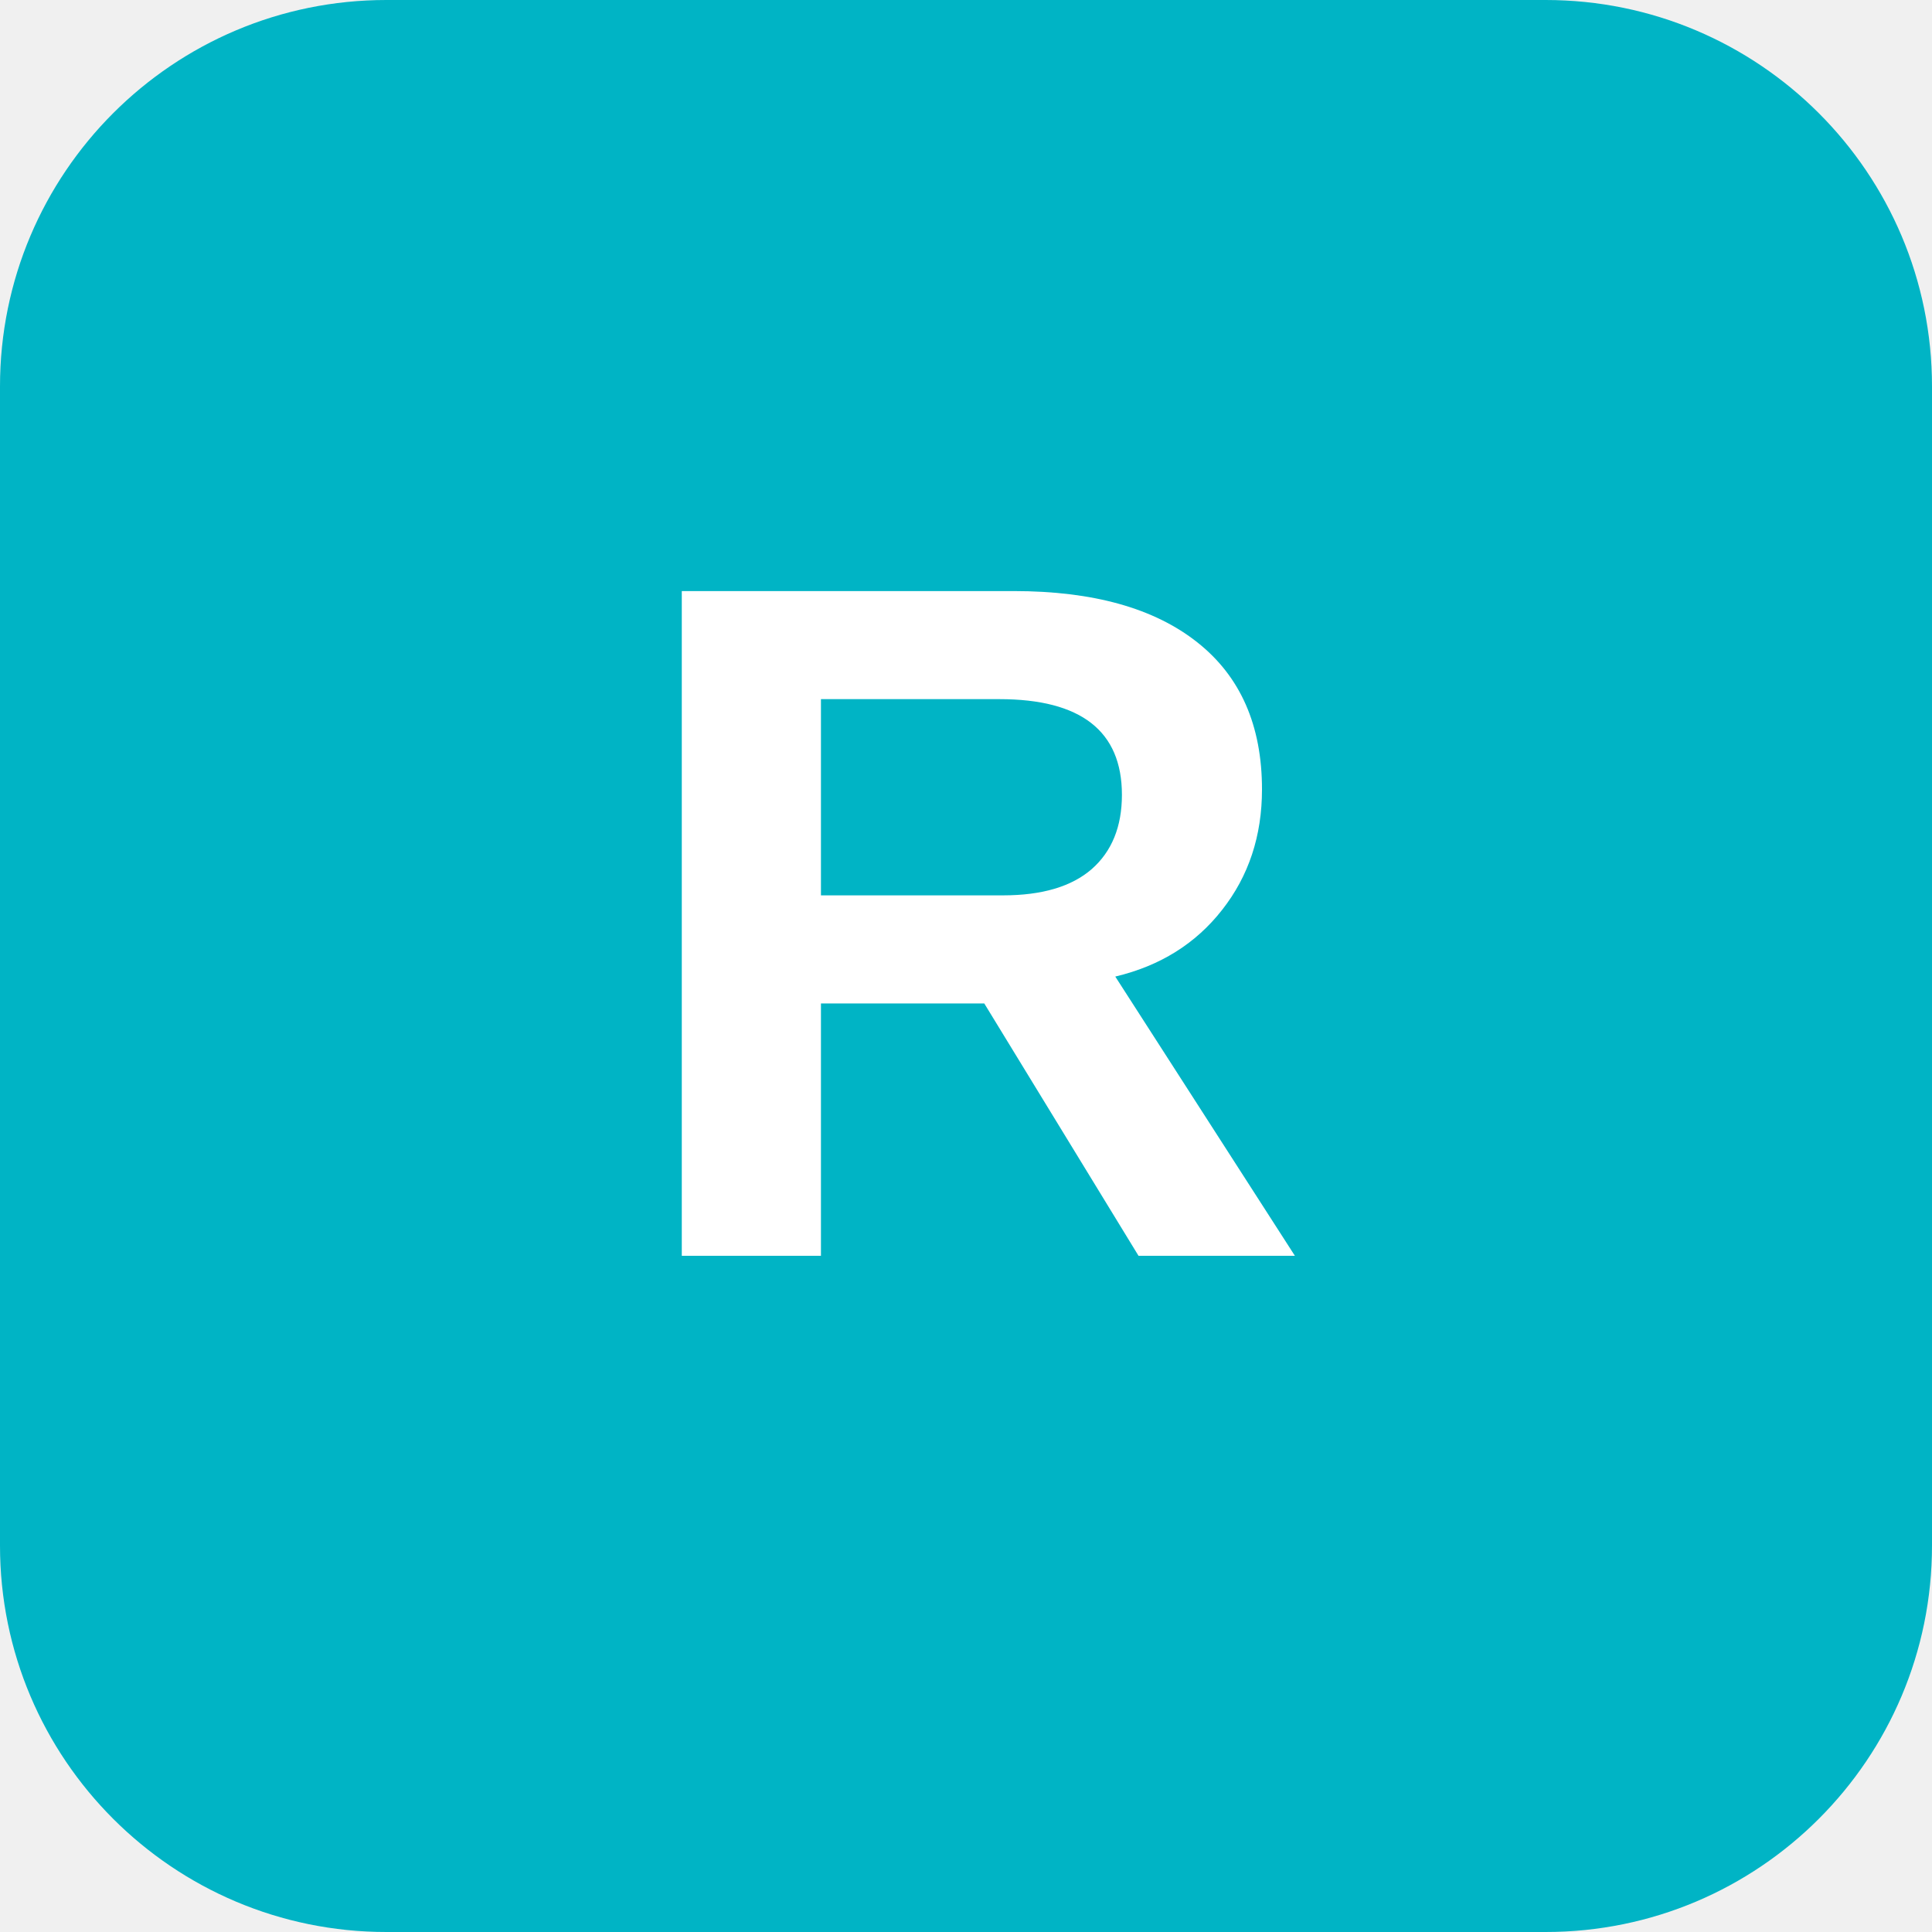
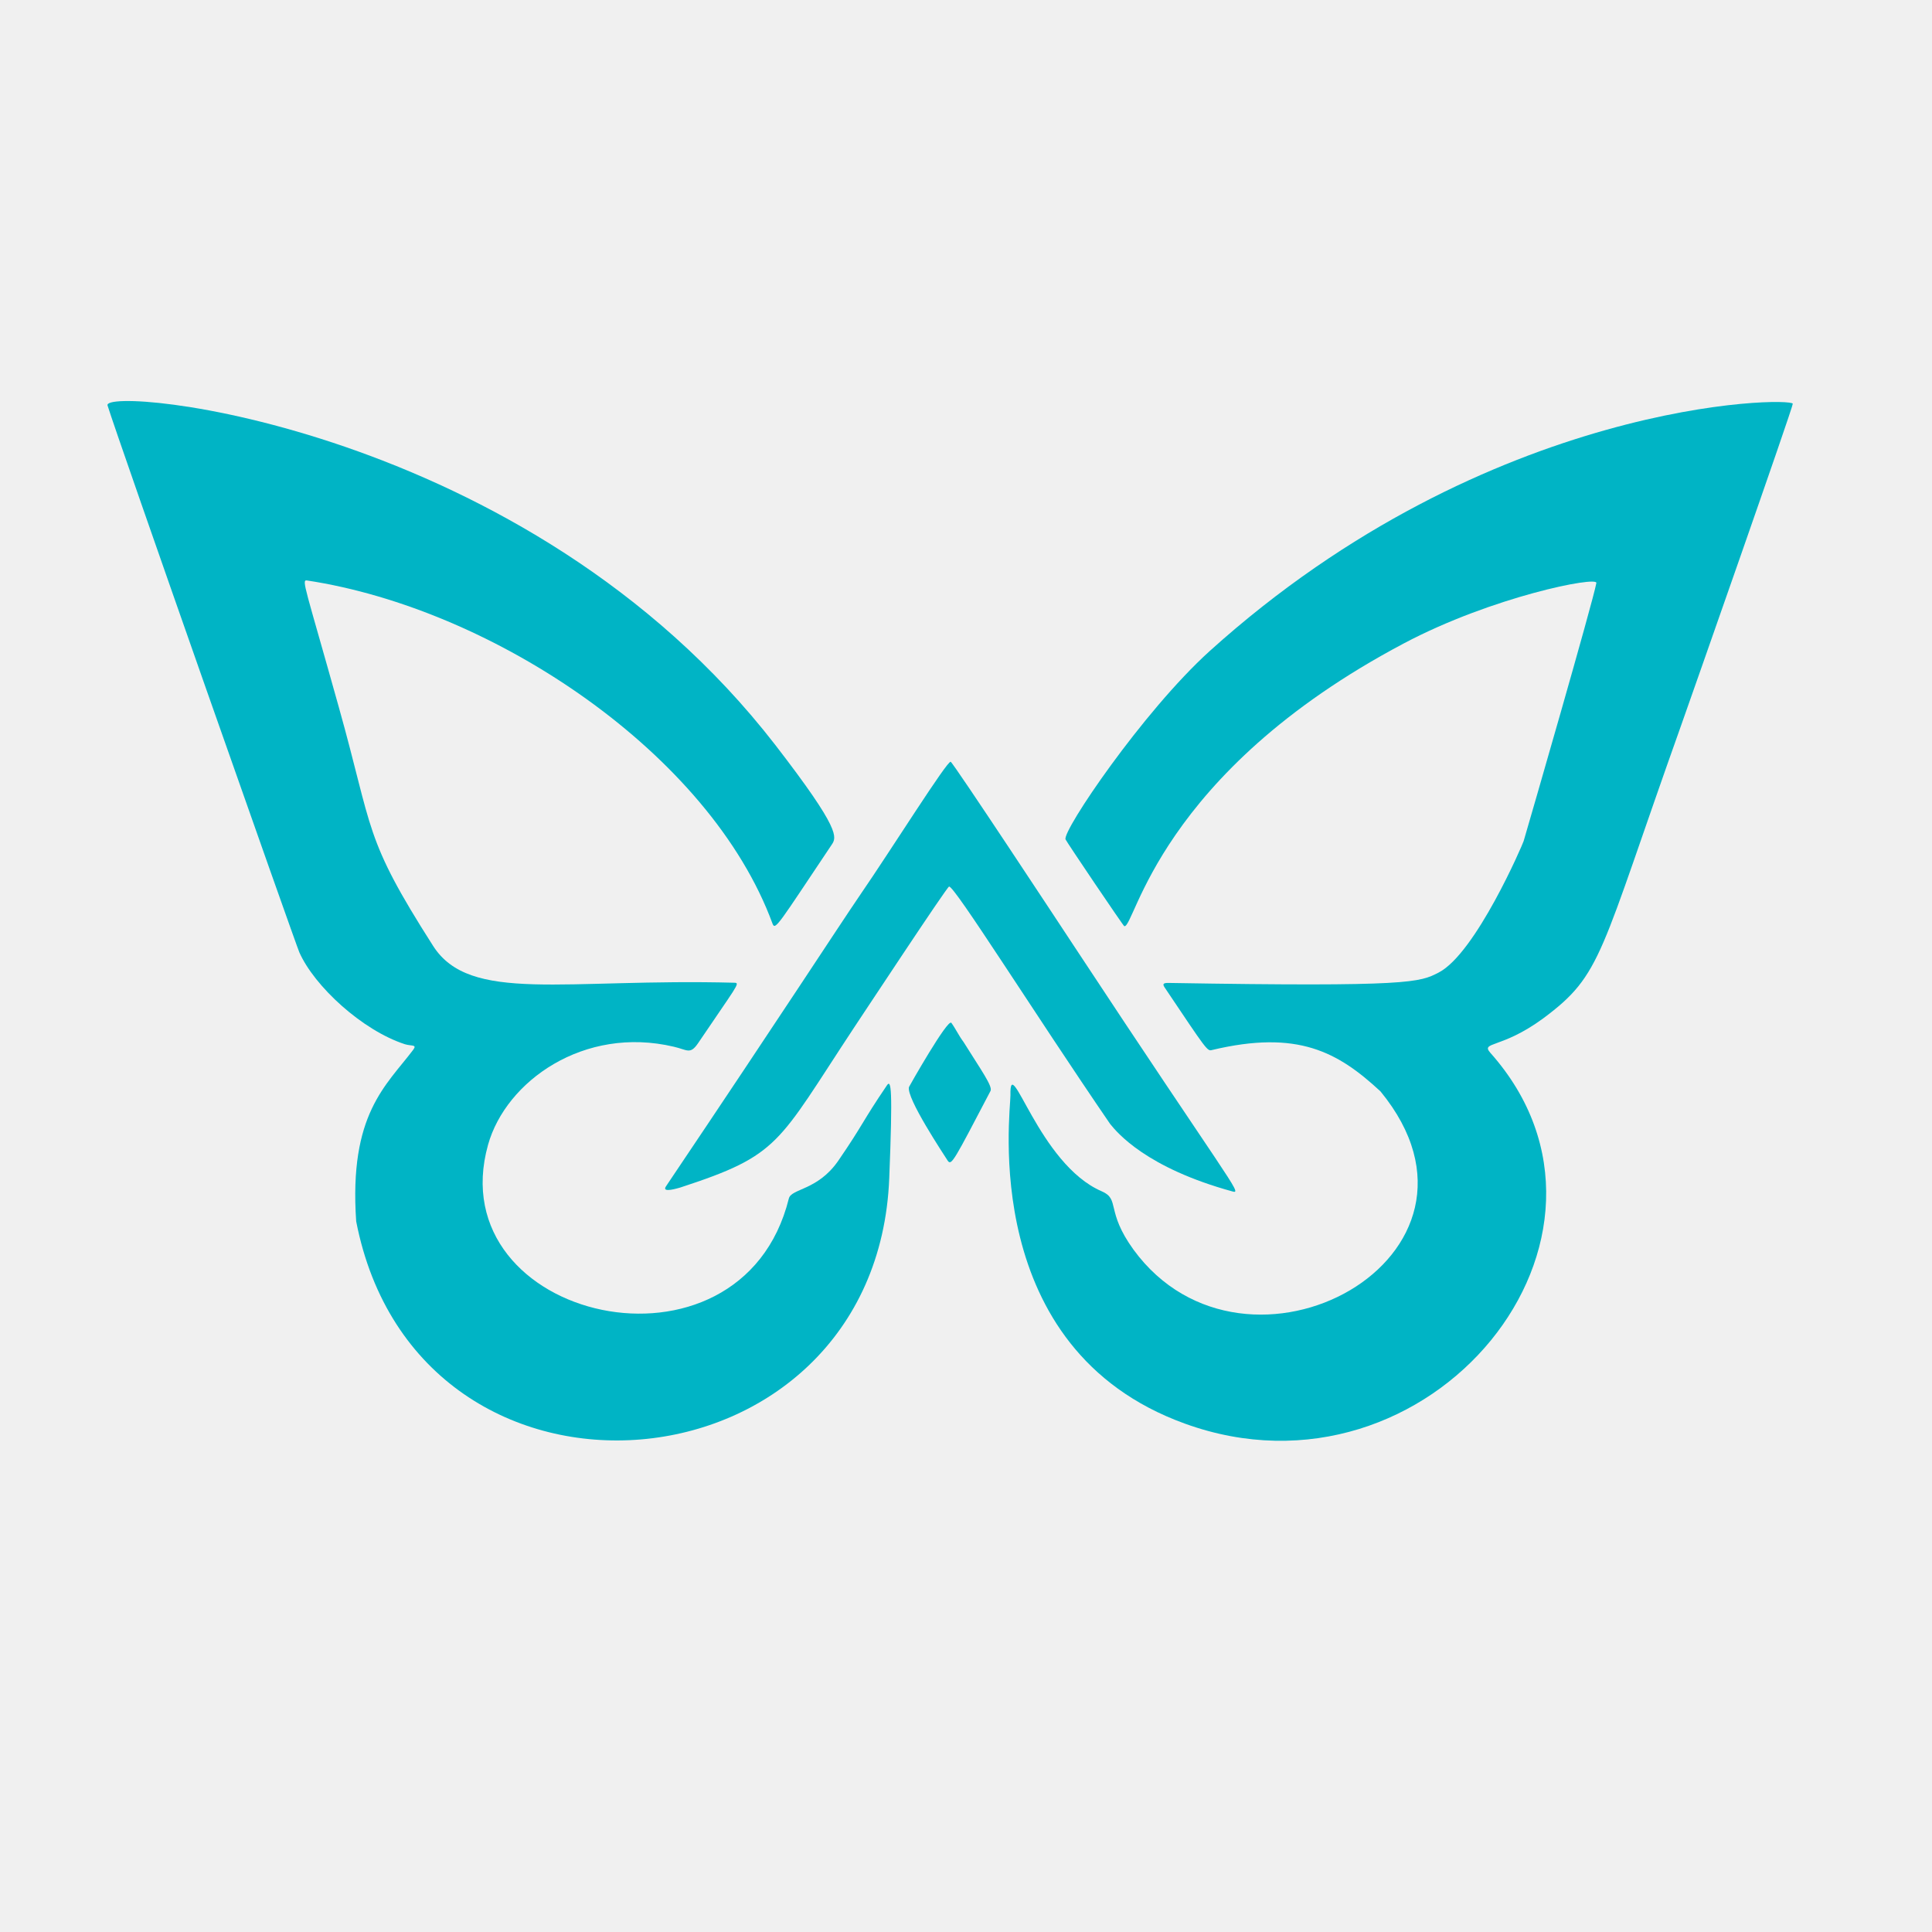
- <svg xmlns="http://www.w3.org/2000/svg" viewBox="0 0 100 100">
-   <rect width="100" height="100" rx="20" fill="#00b4c5" />
-   <text x="50" y="65" font-family="Arial, sans-serif" font-size="50" font-weight="bold" text-anchor="middle" fill="white">R</text>
+ <svg xmlns="http://www.w3.org/2000/svg" width="48" zoomAndPan="magnify" viewBox="0 0 36 36" height="48" preserveAspectRatio="xMidYMid meet" version="1.0">
+   <path fill="#00b4c5" d="M 6.637 22.758 C 6.5 20.758 7.195 20.23 7.699 19.562 C 7.777 19.457 7.668 19.496 7.543 19.457 C 6.75 19.199 5.859 18.379 5.578 17.746 C 5.52 17.621 2.184 8.145 2.004 7.555 C 1.887 7.18 9.805 7.887 14.445 13.879 C 15.676 15.473 15.59 15.602 15.496 15.742 C 14.512 17.211 14.445 17.348 14.395 17.211 C 13.23 14.043 9.199 11.344 5.719 10.816 C 5.613 10.801 5.688 10.938 6.312 13.172 C 6.965 15.5 6.77 15.59 8.07 17.625 C 8.758 18.703 10.516 18.227 13.691 18.312 C 13.797 18.316 13.715 18.391 13.008 19.438 C 12.859 19.656 12.809 19.562 12.555 19.504 C 10.883 19.109 9.426 20.145 9.094 21.332 C 8.176 24.613 13.809 25.918 14.699 22.332 C 14.746 22.145 15.234 22.184 15.617 21.633 C 16.094 20.938 16.055 20.918 16.527 20.223 C 16.605 20.109 16.637 20.273 16.57 21.949 C 16.336 27.926 7.793 28.695 6.637 22.758 Z M 6.637 22.758 " fill-opacity="1" fill-rule="evenodd" />
+   <path fill="#00b4c5" d="M 20.684 20.941 C 19.254 18.852 17.777 16.492 17.684 16.52 C 17.641 16.531 16.055 18.938 15.914 19.148 C 14.48 21.32 14.539 21.52 12.672 22.129 C 12.652 22.133 12.316 22.242 12.41 22.105 C 14.652 18.77 15.562 17.359 16.035 16.664 C 16.602 15.84 17.656 14.16 17.715 14.195 C 17.77 14.223 19.82 17.336 20 17.609 C 22.875 21.973 23.16 22.254 22.973 22.203 C 21.359 21.762 20.816 21.105 20.684 20.941 Z M 20.684 20.941 " fill-opacity="1" fill-rule="evenodd" />
+   <path fill="#00b4c5" d="M 25.723 20.336 C 24.93 19.602 24.184 19.184 22.582 19.566 C 22.496 19.59 22.484 19.566 21.703 18.402 C 21.645 18.32 21.699 18.312 21.805 18.316 C 26.285 18.391 26.453 18.305 26.809 18.121 C 27.5 17.762 28.375 15.73 28.391 15.672 C 28.504 15.289 29.68 11.223 29.746 10.863 C 29.77 10.73 27.805 11.117 26.16 11.988 C 21.574 14.414 21.145 17.305 20.949 17.258 C 20.934 17.258 19.871 15.684 19.855 15.641 C 19.789 15.488 21.293 13.262 22.539 12.133 C 27.766 7.418 33.379 7.395 33.406 7.523 C 33.414 7.578 31.492 13.047 31.324 13.52 C 29.793 17.816 29.863 18.152 28.754 18.977 C 27.977 19.547 27.586 19.406 27.77 19.617 C 30.816 23.039 26.648 28.184 22.078 26.527 C 18.223 25.133 18.832 20.723 18.828 20.41 C 18.812 19.559 19.352 21.695 20.531 22.199 C 20.875 22.348 20.598 22.562 21.121 23.285 C 23.219 26.156 28.25 23.414 25.723 20.336 Z M 25.723 20.336 " fill-opacity="1" fill-rule="evenodd" />
+   <path fill="#00b4c5" d="M 17.953 19.414 C 18.285 19.945 18.5 20.242 18.457 20.328 C 17.777 21.625 17.73 21.727 17.66 21.629 C 17.594 21.523 16.879 20.453 16.938 20.254 C 16.938 20.25 17.66 18.973 17.727 19.059 C 17.809 19.172 17.867 19.301 17.953 19.414 Z M 17.953 19.414 " fill-opacity="1" fill-rule="evenodd" />
</svg>
